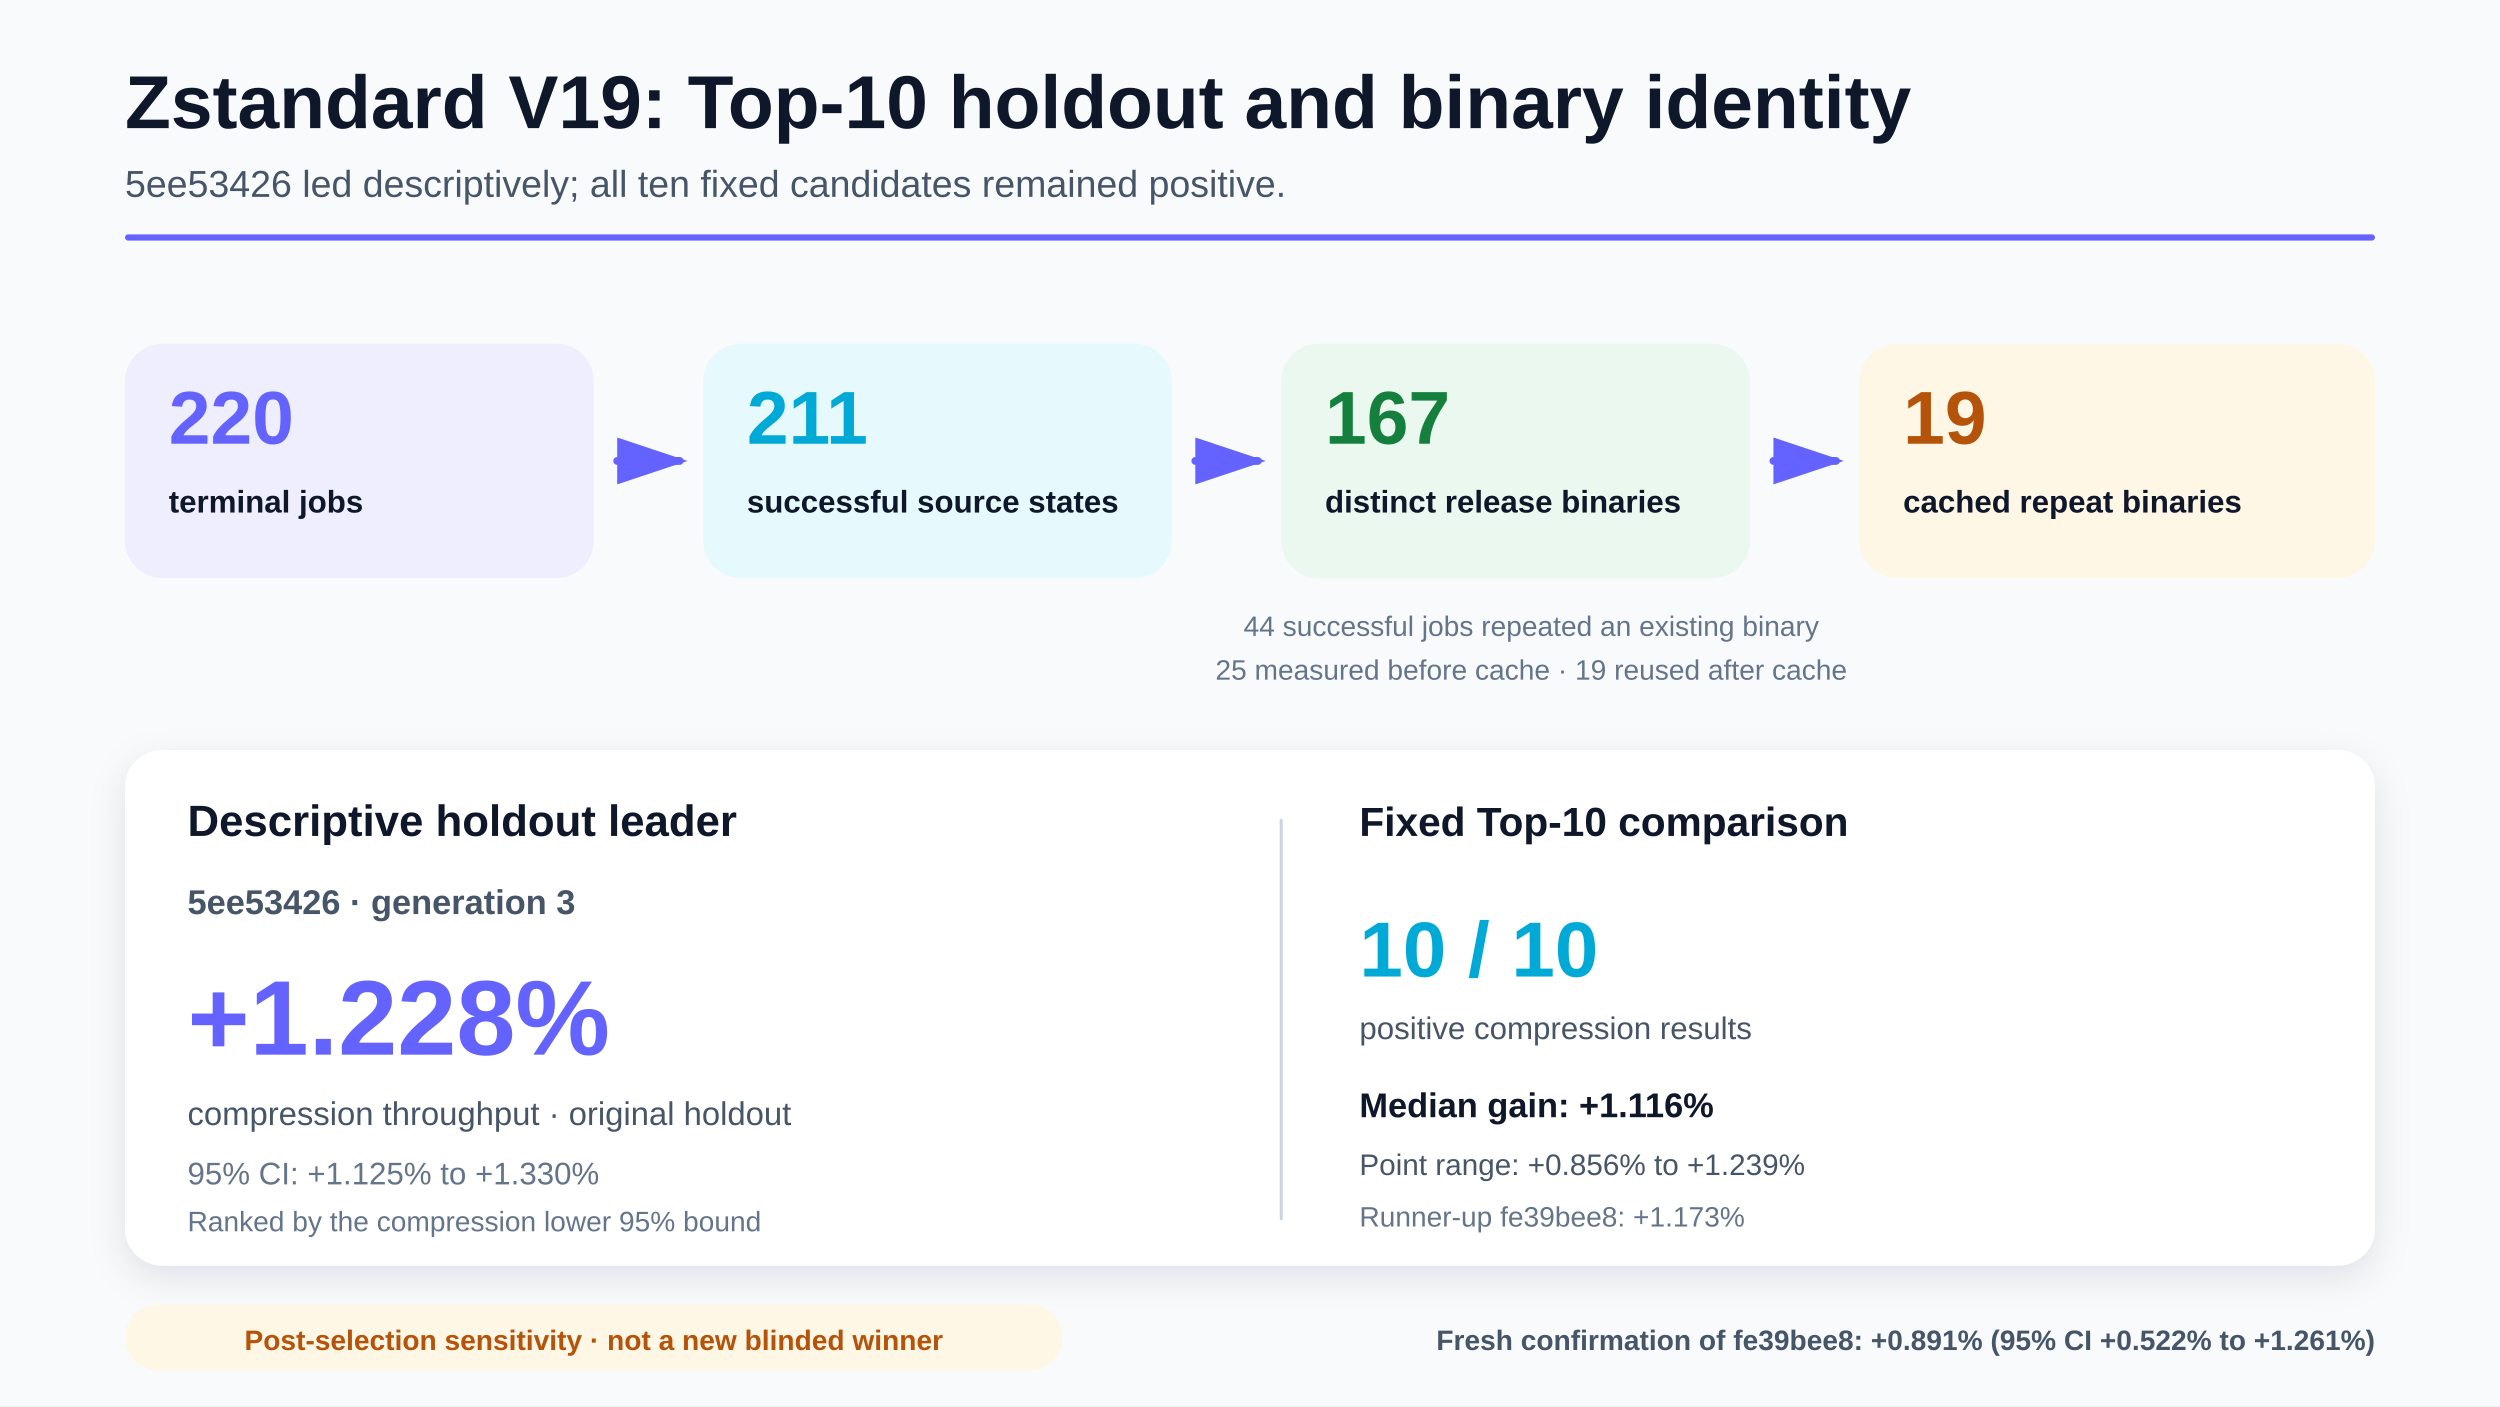
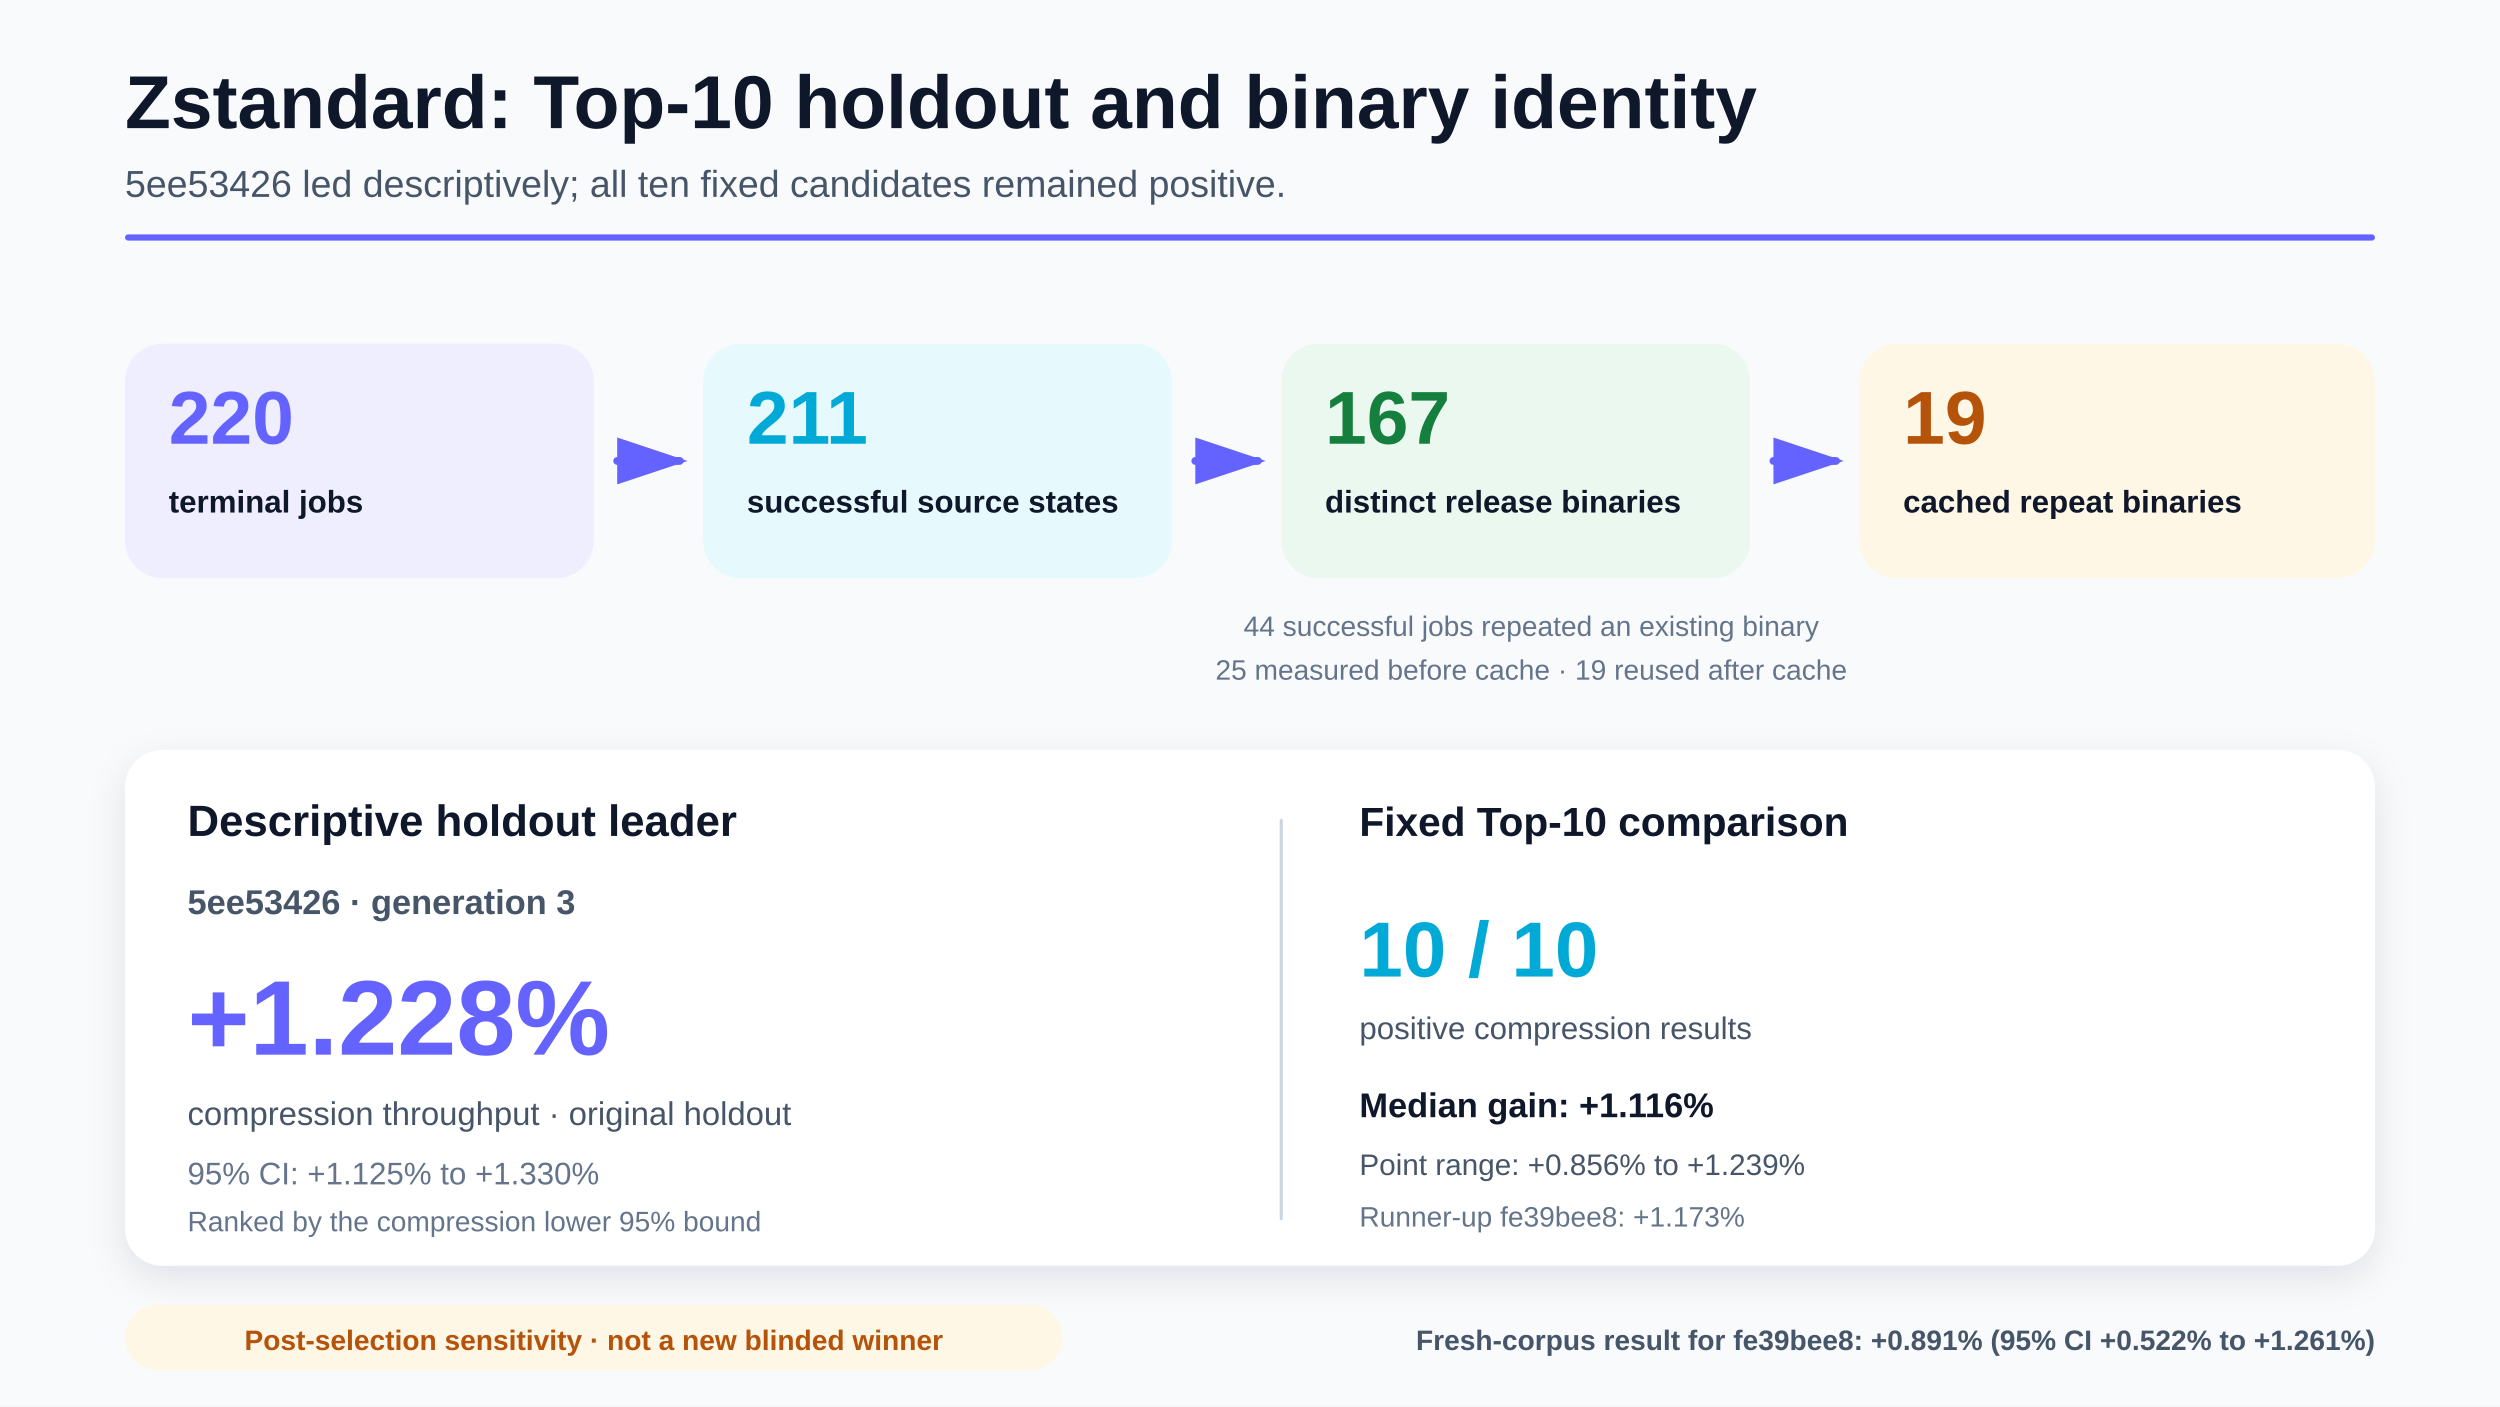
<svg xmlns="http://www.w3.org/2000/svg" width="1600" height="900" viewBox="0 0 1600 900">
  <defs>
    <filter id="shadow" x="-20%" y="-20%" width="140%" height="140%">
      <feDropShadow dx="0" dy="8" stdDeviation="12" flood-color="#0F172A" flood-opacity="0.10" />
    </filter>
    <marker id="arrow" markerWidth="10" markerHeight="10" refX="8" refY="3" orient="auto" markerUnits="strokeWidth">
      <path d="M0,0 L0,6 L9,3 z" fill="#6563FF" />
    </marker>
  </defs>
  <rect width="1600" height="900" fill="#F8FAFC" />
-   <text x="80" y="82.0" fill="#0F172A" font-family="Arial, Helvetica, sans-serif" font-size="48" font-weight="700" text-anchor="start">Zstandard V19: Top-10 holdout and binary identity</text>
+   <text x="80" y="82.0" fill="#0F172A" font-family="Arial, Helvetica, sans-serif" font-size="48" font-weight="700" text-anchor="start">Zstandard: Top-10 holdout and binary identity</text>
  <text x="80" y="126.0" fill="#475569" font-family="Arial, Helvetica, sans-serif" font-size="24" font-weight="400" text-anchor="start">5ee53426 led descriptively; all ten fixed candidates remained positive.</text>
  <rect x="80" y="150" width="1440" height="4" rx="2" fill="#6563FF" stroke="none" stroke-width="2" />
  <rect x="80" y="220" width="300" height="150" rx="24" fill="#EFEEFF" stroke="none" stroke-width="2" />
  <text x="108" y="284.0" fill="#6563FF" font-family="Arial, Helvetica, sans-serif" font-size="48" font-weight="700" text-anchor="start">220</text>
  <text x="108" y="328.0" fill="#0F172A" font-family="Arial, Helvetica, sans-serif" font-size="20" font-weight="700" text-anchor="start">terminal jobs</text>
  <rect x="450" y="220" width="300" height="150" rx="24" fill="#E6F9FD" stroke="none" stroke-width="2" />
  <text x="478" y="284.0" fill="#00A9D6" font-family="Arial, Helvetica, sans-serif" font-size="48" font-weight="700" text-anchor="start">211</text>
  <text x="478" y="328.0" fill="#0F172A" font-family="Arial, Helvetica, sans-serif" font-size="20" font-weight="700" text-anchor="start">successful source states</text>
  <rect x="820" y="220" width="300" height="150" rx="24" fill="#EAF8EF" stroke="none" stroke-width="2" />
  <text x="848" y="284.0" fill="#15803D" font-family="Arial, Helvetica, sans-serif" font-size="48" font-weight="700" text-anchor="start">167</text>
  <text x="848" y="328.0" fill="#0F172A" font-family="Arial, Helvetica, sans-serif" font-size="20" font-weight="700" text-anchor="start">distinct release binaries</text>
  <rect x="1190" y="220" width="330" height="150" rx="24" fill="#FFF7E6" stroke="none" stroke-width="2" />
  <text x="1218" y="284.0" fill="#B45309" font-family="Arial, Helvetica, sans-serif" font-size="48" font-weight="700" text-anchor="start">19</text>
  <text x="1218" y="328.0" fill="#0F172A" font-family="Arial, Helvetica, sans-serif" font-size="20" font-weight="700" text-anchor="start">cached repeat binaries</text>
  <line x1="395" y1="295" x2="435" y2="295" stroke="#6563FF" stroke-width="5" stroke-linecap="round" marker-end="url(#arrow)" />
  <line x1="765" y1="295" x2="805" y2="295" stroke="#6563FF" stroke-width="5" stroke-linecap="round" marker-end="url(#arrow)" />
  <line x1="1135" y1="295" x2="1175" y2="295" stroke="#6563FF" stroke-width="5" stroke-linecap="round" marker-end="url(#arrow)" />
  <text x="980" y="407.0" fill="#64748B" font-family="Arial, Helvetica, sans-serif" font-size="18" font-weight="400" text-anchor="middle">44 successful jobs repeated an existing binary</text>
  <text x="980" y="435.0" fill="#64748B" font-family="Arial, Helvetica, sans-serif" font-size="18" font-weight="400" text-anchor="middle">25 measured before cache · 19 reused after cache</text>
  <rect x="80" y="480" width="1440" height="330" rx="24" fill="#FFFFFF" stroke="none" stroke-width="2" filter="url(#shadow)" />
  <text x="120" y="535.0" fill="#0F172A" font-family="Arial, Helvetica, sans-serif" font-size="28" font-weight="700" text-anchor="start">Descriptive holdout leader</text>
  <line x1="820" y1="525" x2="820" y2="780" stroke="#CBD5E1" stroke-width="2" stroke-linecap="round" />
  <text x="120" y="585.0" fill="#475569" font-family="Arial, Helvetica, sans-serif" font-size="22" font-weight="700" text-anchor="start">5ee53426 · generation 3</text>
  <text x="120" y="675.0" fill="#6563FF" font-family="Arial, Helvetica, sans-serif" font-size="68" font-weight="700" text-anchor="start">+1.228%</text>
  <text x="120" y="720.0" fill="#475569" font-family="Arial, Helvetica, sans-serif" font-size="21" font-weight="400" text-anchor="start">compression throughput · original holdout</text>
  <text x="120" y="758.0" fill="#64748B" font-family="Arial, Helvetica, sans-serif" font-size="20" font-weight="400" text-anchor="start">95% CI: +1.125% to +1.330%</text>
  <text x="120" y="788.0" fill="#64748B" font-family="Arial, Helvetica, sans-serif" font-size="18" font-weight="400" text-anchor="start">Ranked by the compression lower 95% bound</text>
  <text x="870" y="535.0" fill="#0F172A" font-family="Arial, Helvetica, sans-serif" font-size="26" font-weight="700" text-anchor="start">Fixed Top-10 comparison</text>
  <text x="870" y="625.0" fill="#00A9D6" font-family="Arial, Helvetica, sans-serif" font-size="50" font-weight="700" text-anchor="start">10 / 10</text>
  <text x="870" y="665.0" fill="#475569" font-family="Arial, Helvetica, sans-serif" font-size="20" font-weight="400" text-anchor="start">positive compression results</text>
  <text x="870" y="715.0" fill="#0F172A" font-family="Arial, Helvetica, sans-serif" font-size="22" font-weight="700" text-anchor="start">Median gain: +1.116%</text>
  <text x="870" y="752.0" fill="#475569" font-family="Arial, Helvetica, sans-serif" font-size="19" font-weight="400" text-anchor="start">Point range: +0.856% to +1.239%</text>
  <text x="870" y="785.0" fill="#64748B" font-family="Arial, Helvetica, sans-serif" font-size="18" font-weight="400" text-anchor="start">Runner-up fe39bee8: +1.173%</text>
  <rect x="80" y="835" width="600" height="42" rx="21" fill="#FFF7E6" stroke="none" stroke-width="2" />
  <text x="380.0" y="864.0" fill="#B45309" font-family="Arial, Helvetica, sans-serif" font-size="18" font-weight="700" text-anchor="middle">Post-selection sensitivity · not a new blinded winner</text>
-   <text x="1520" y="864.0" fill="#475569" font-family="Arial, Helvetica, sans-serif" font-size="18" font-weight="700" text-anchor="end">Fresh confirmation of fe39bee8: +0.891% (95% CI +0.522% to +1.261%)</text>
+   <text x="1520" y="864.0" fill="#475569" font-family="Arial, Helvetica, sans-serif" font-size="18" font-weight="700" text-anchor="end">Fresh-corpus result for fe39bee8: +0.891% (95% CI +0.522% to +1.261%)</text>
</svg>
